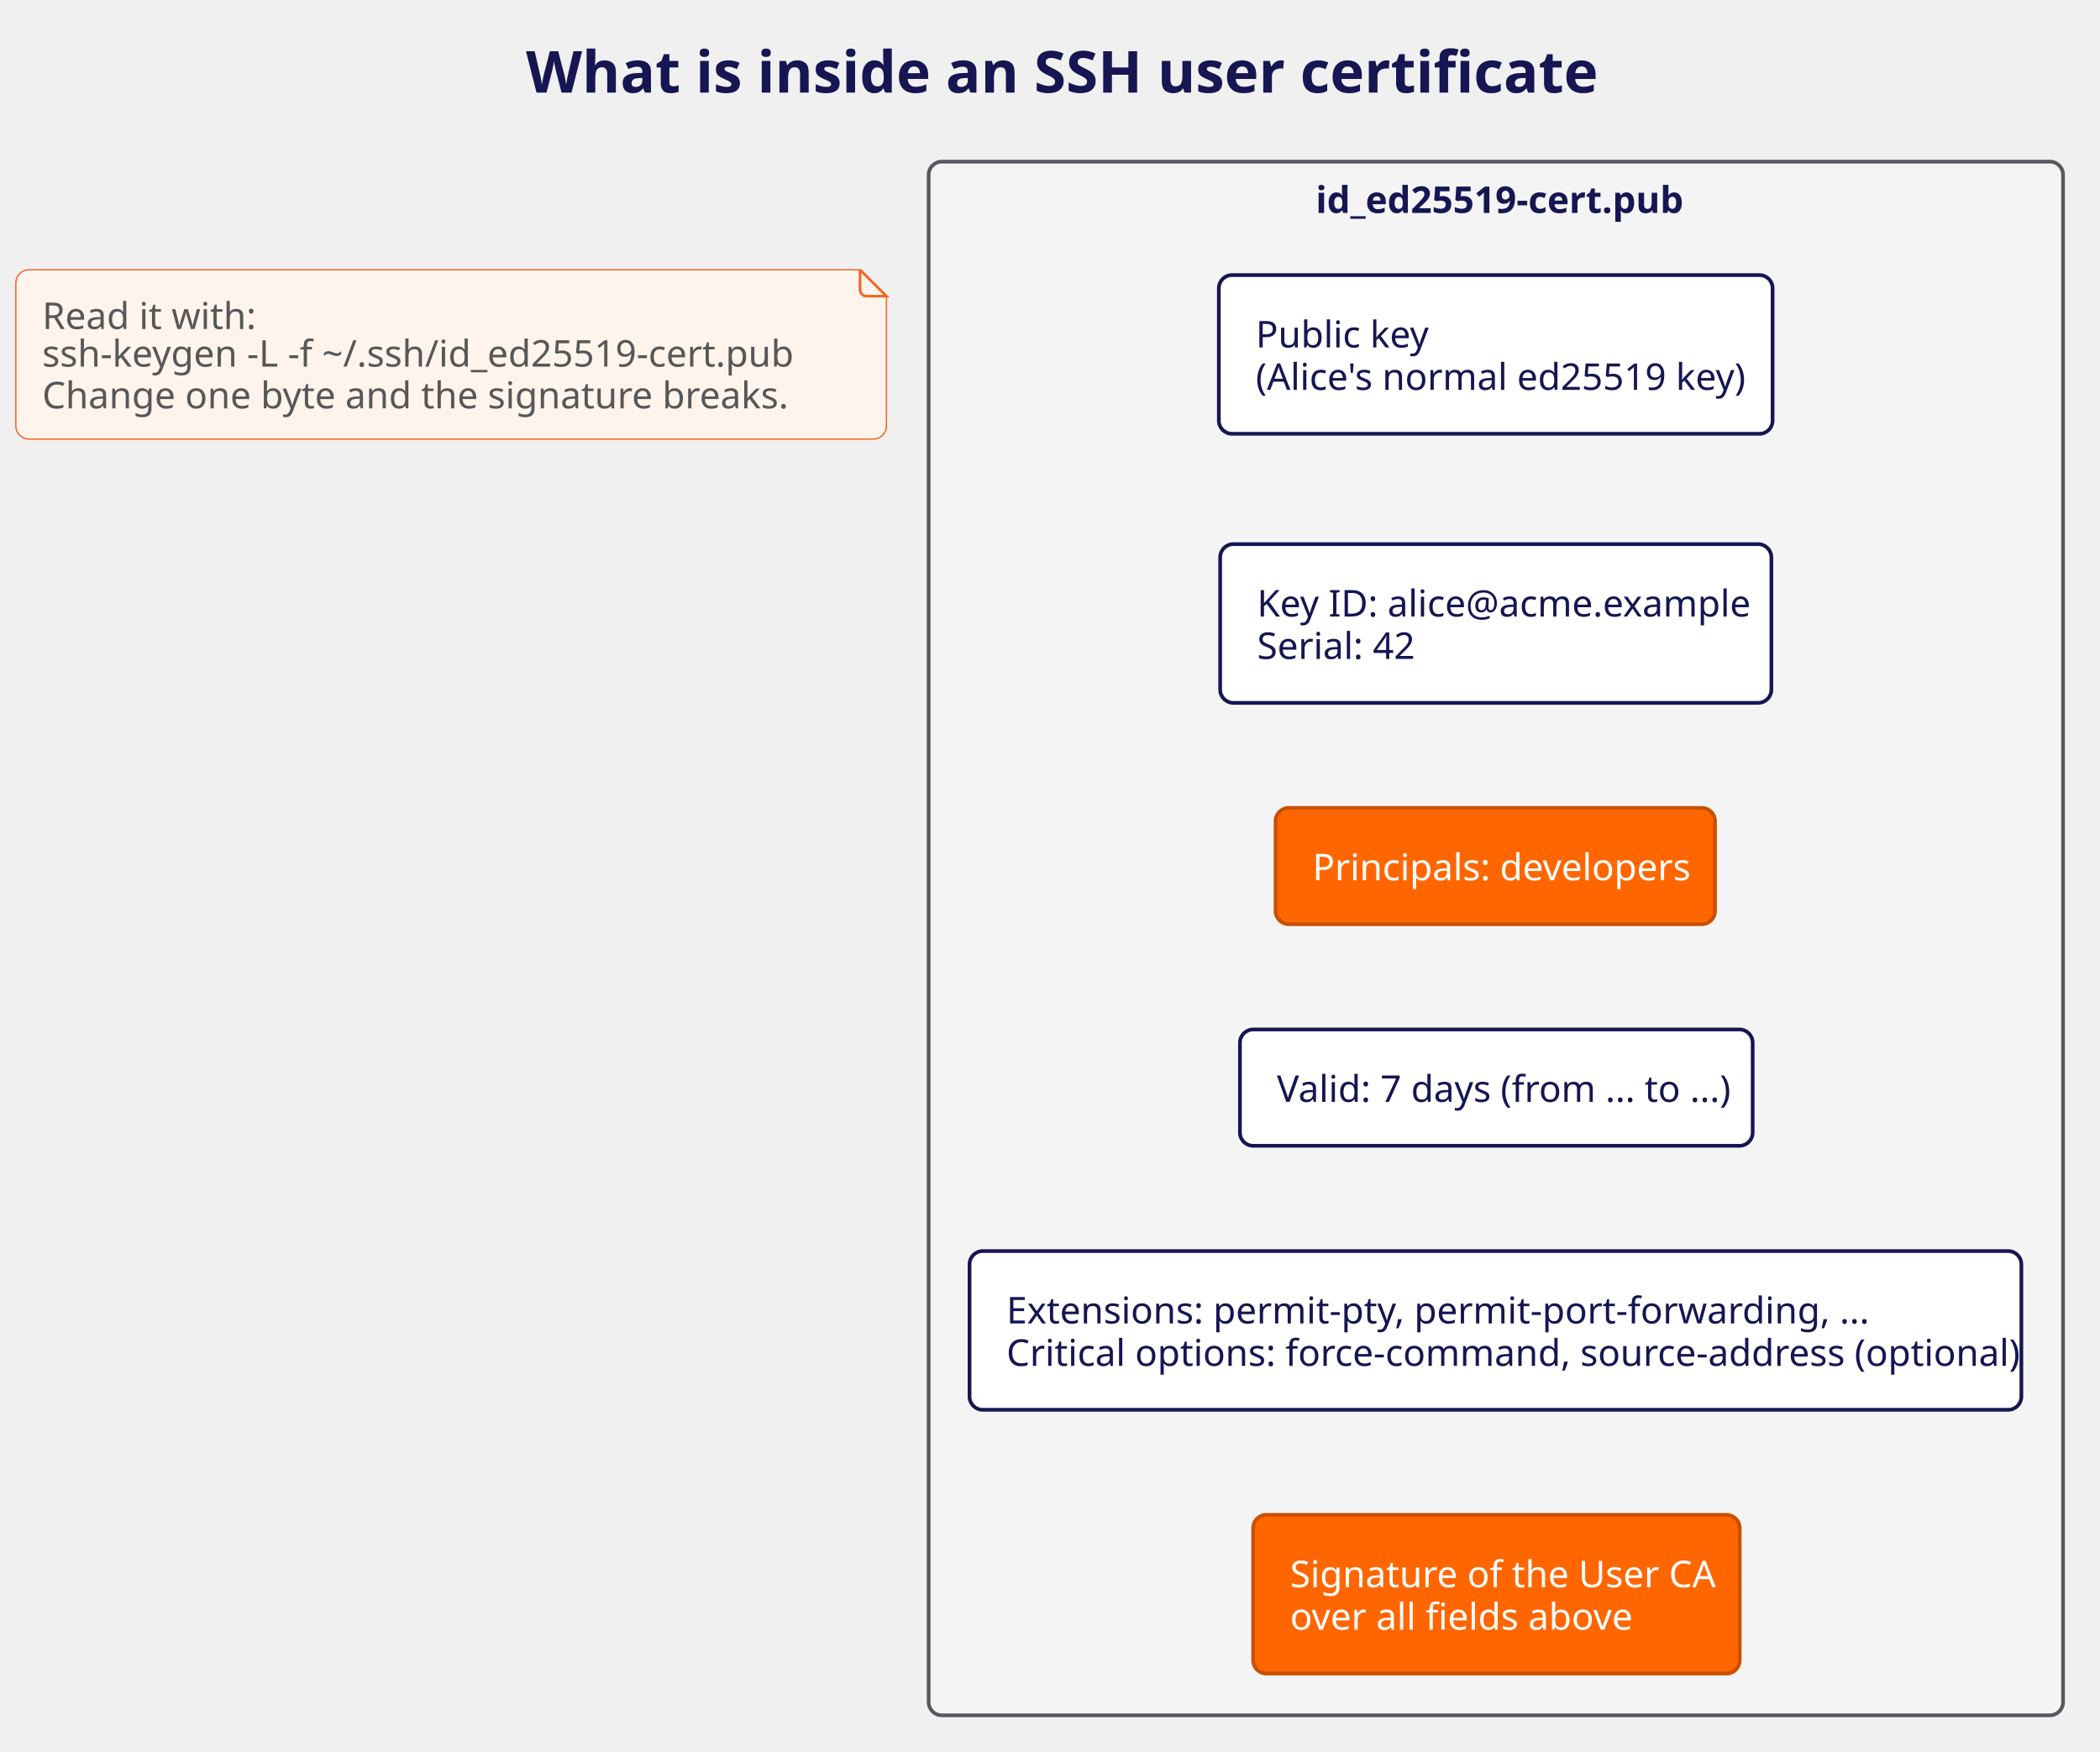
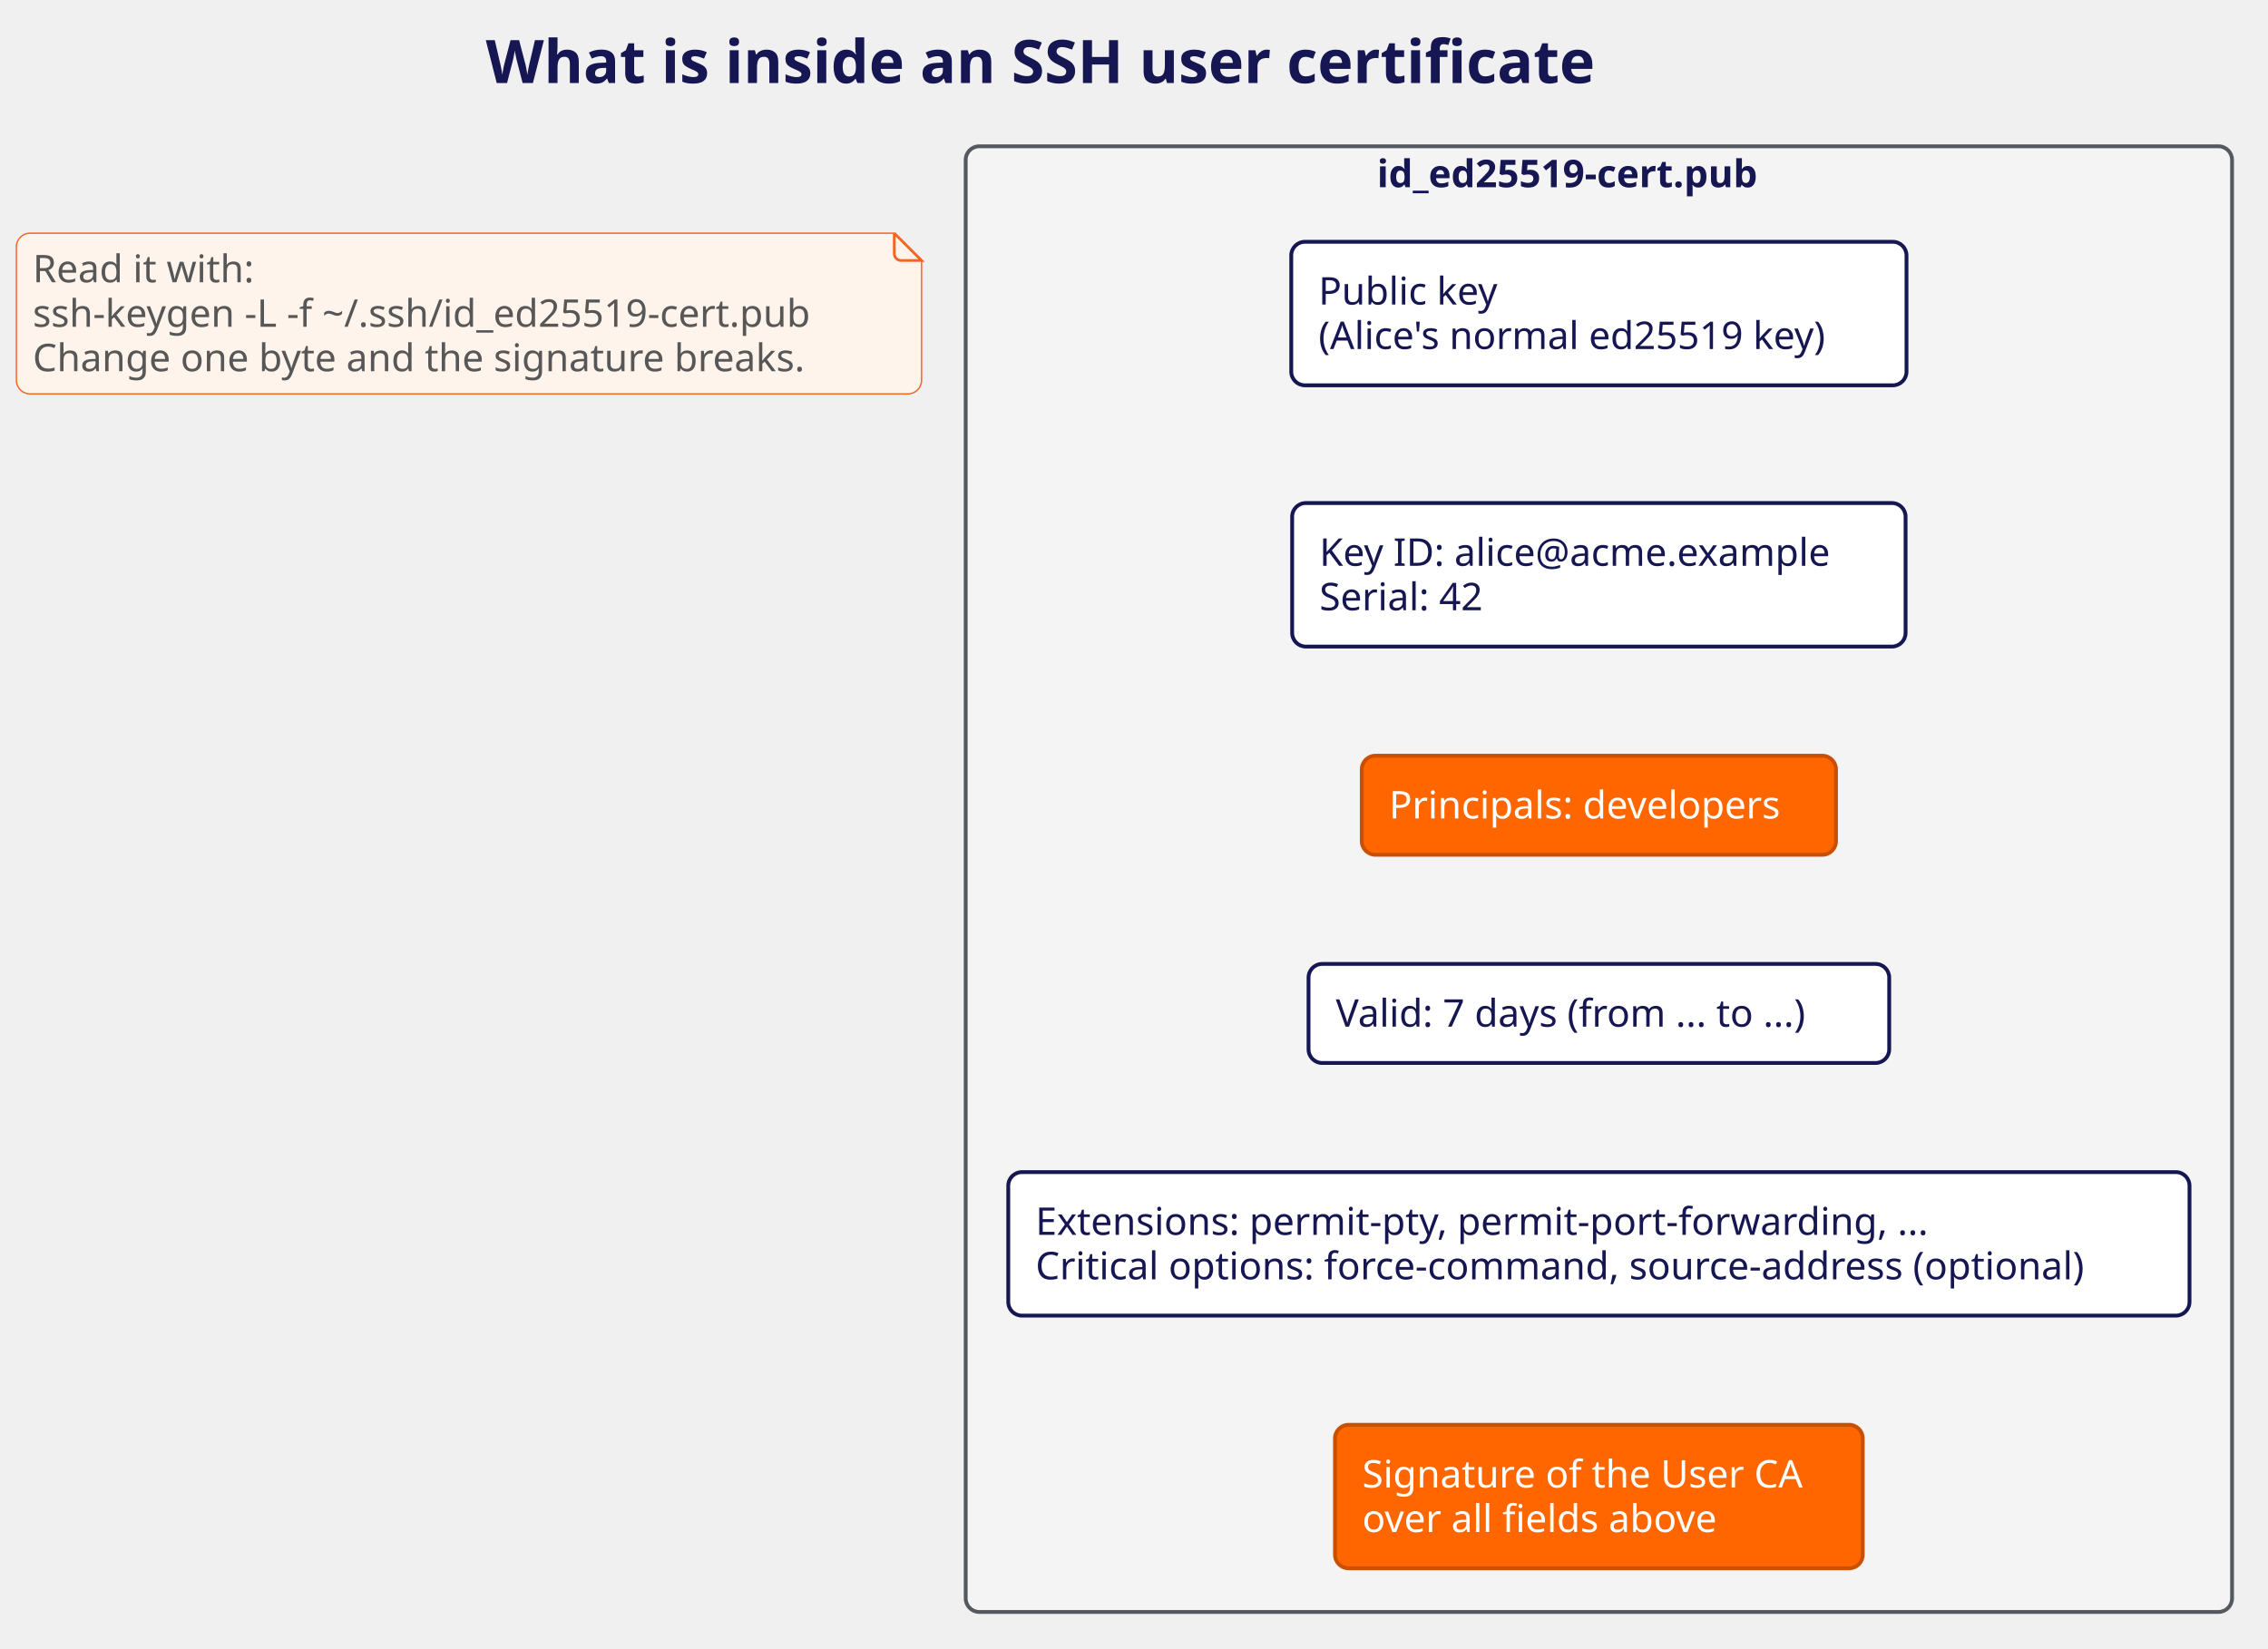
- <svg xmlns="http://www.w3.org/2000/svg" version="1.1" data-diagram-type="DESCRIPTION" style="width:796px;height:664px;background:#FFFFFF;" width="796px" height="664px" viewBox="0 0 796 664" zoomAndPan="magnify" preserveAspectRatio="none" contentStyleType="text/css">
+ <svg xmlns="http://www.w3.org/2000/svg" version="1.1" data-diagram-type="DESCRIPTION" style="width:831px;height:604px;background:#FFFFFF;" width="831px" height="604px" viewBox="0 0 831 604" zoomAndPan="magnify" preserveAspectRatio="none" contentStyleType="text/css">
  <defs />
  <g font-family="sans-serif" lengthAdjust="spacing">
-     <g class="title" data-source-line="2">
-       <text x="199.37" y="35.12" fill="#151652" font-size="22" textLength="390.259" font-weight="700" font-family="Ubuntu">What is inside an SSH user certificate</text>
+     <g class="title" data-source-line="177">
+       <text x="177.999" y="30.421" fill="#151652" font-size="22" textLength="468.832" font-weight="700" font-family="Ubuntu">What is inside an SSH user certificate</text>
    </g>
-     <g class="cluster" data-qualified-name="cert" id="ent0001" data-source-line="4">
-       <rect x="352" y="61.278" width="430" height="589" fill="#F4F4F4" style="stroke:#54595F;stroke-width:1.4;" rx="5" ry="5" />
-       <text x="498.722" y="80.718" fill="#151652" font-size="14" textLength="136.555" font-weight="700" font-family="Ubuntu">id_ed25519-cert.pub</text>
+     <g class="cluster" data-qualified-name="cert" id="ent0001" data-source-line="179">
+       <rect x="353.83" y="53.609" width="464" height="537.12" fill="#F4F4F4" style="stroke:#54595F;stroke-width:1.4;" rx="5" ry="5" />
+       <text x="504.544" y="68.604" fill="#151652" font-size="14" textLength="162.572" font-weight="700" font-family="Ubuntu">id_ed25519-cert.pub</text>
    </g>
-     <g class="entity" data-qualified-name="cert.k" id="ent0002" data-source-line="5">
-       <rect x="462" y="104.278" width="209.901" height="60.172" fill="#FFF" style="stroke:#151652;stroke-width:1.4;" rx="5" ry="5" />
-       <text x="476" y="131.718" fill="#151652" font-size="14" textLength="63.994" font-family="Ubuntu">Public key</text>
-       <text x="476" y="147.804" fill="#151652" font-size="14" textLength="181.901" font-family="Ubuntu">(Alice's normal ed25519 key)</text>
+     <g class="entity" data-qualified-name="cert.k" id="ent0002" data-source-line="180">
+       <rect x="473.12" y="88.609" width="225.427" height="52.594" fill="#FFF" style="stroke:#151652;stroke-width:1.4;" rx="5" ry="5" />
+       <text x="483.12" y="111.604" fill="#151652" font-size="14" textLength="71.135" font-family="Ubuntu">Public key</text>
+       <text x="483.12" y="127.901" fill="#151652" font-size="14" textLength="205.427" font-family="Ubuntu">(Alice's normal ed25519 key)</text>
    </g>
-     <g class="entity" data-qualified-name="cert.id" id="ent0003" data-source-line="6">
-       <rect x="462.5" y="206.278" width="208.935" height="60.172" fill="#FFF" style="stroke:#151652;stroke-width:1.4;" rx="5" ry="5" />
-       <text x="476.5" y="233.718" fill="#151652" font-size="14" textLength="180.935" font-family="Ubuntu">Key ID: alice@acme.example</text>
-       <text x="476.5" y="249.804" fill="#151652" font-size="14" textLength="57.82" font-family="Ubuntu">Serial: 42</text>
+     <g class="entity" data-qualified-name="cert.id" id="ent0003" data-source-line="181">
+       <rect x="473.45" y="184.349" width="224.757" height="52.594" fill="#FFF" style="stroke:#151652;stroke-width:1.4;" rx="5" ry="5" />
+       <text x="483.45" y="207.344" fill="#151652" font-size="14" textLength="204.757" font-family="Ubuntu">Key ID: alice@acme.example</text>
+       <text x="483.45" y="223.641" fill="#151652" font-size="14" textLength="66.596" font-family="Ubuntu">Serial: 42</text>
    </g>
-     <g class="entity" data-qualified-name="cert.pr" id="ent0004" data-source-line="7">
-       <rect x="483.5" y="306.278" width="166.571" height="44.086" fill="#F60" style="stroke:#C95000;stroke-width:1.4;" rx="5" ry="5" />
-       <text x="497.5" y="333.718" fill="#FFF" font-size="14" textLength="138.571" font-family="Ubuntu">Principals: developers</text>
+     <g class="entity" data-qualified-name="cert.pr" id="ent0004" data-source-line="182">
+       <rect x="498.95" y="276.949" width="173.768" height="36.297" fill="#F60" style="stroke:#C95000;stroke-width:1.4;" rx="5" ry="5" />
+       <text x="508.95" y="299.944" fill="#FFF" font-size="14" textLength="153.768" font-family="Ubuntu">Principals: developers</text>
    </g>
-     <g class="entity" data-qualified-name="cert.v" id="ent0005" data-source-line="8">
-       <rect x="470" y="390.278" width="194.347" height="44.086" fill="#FFF" style="stroke:#151652;stroke-width:1.4;" rx="5" ry="5" />
-       <text x="484" y="417.718" fill="#151652" font-size="14" textLength="166.347" font-family="Ubuntu">Valid: 7 days (from ... to ...)</text>
+     <g class="entity" data-qualified-name="cert.v" id="ent0005" data-source-line="183">
+       <rect x="479.45" y="353.249" width="212.76" height="36.297" fill="#FFF" style="stroke:#151652;stroke-width:1.4;" rx="5" ry="5" />
+       <text x="489.45" y="376.244" fill="#151652" font-size="14" textLength="192.76" font-family="Ubuntu">Valid: 7 days (from ... to ...)</text>
    </g>
-     <g class="entity" data-qualified-name="cert.ext" id="ent0006" data-source-line="9">
-       <rect x="367.5" y="474.278" width="398.691" height="60.172" fill="#FFF" style="stroke:#151652;stroke-width:1.4;" rx="5" ry="5" />
-       <text x="381.5" y="501.718" fill="#151652" font-size="14" textLength="316.231" font-family="Ubuntu">Extensions: permit-pty, permit-port-forwarding, ...</text>
-       <text x="381.5" y="517.804" fill="#151652" font-size="14" textLength="370.691" font-family="Ubuntu">Critical options: force-command, source-address (optional)</text>
+     <g class="entity" data-qualified-name="cert.ext" id="ent0006" data-source-line="184">
+       <rect x="369.43" y="429.539" width="432.809" height="52.594" fill="#FFF" style="stroke:#151652;stroke-width:1.4;" rx="5" ry="5" />
+       <text x="379.43" y="452.534" fill="#151652" font-size="14" textLength="350.971" font-family="Ubuntu">Extensions: permit-pty, permit-port-forwarding, ...</text>
+       <text x="379.43" y="468.831" fill="#151652" font-size="14" textLength="412.809" font-family="Ubuntu">Critical options: force-command, source-address (optional)</text>
    </g>
-     <g class="entity" data-qualified-name="cert.sig" id="ent0007" data-source-line="10">
-       <rect x="475" y="574.278" width="184.435" height="60.172" fill="#F60" style="stroke:#C95000;stroke-width:1.4;" rx="5" ry="5" />
-       <text x="489" y="601.718" fill="#FFF" font-size="14" textLength="156.435" font-family="Ubuntu">Signature of the User CA</text>
-       <text x="489" y="617.804" fill="#FFF" font-size="14" textLength="126.924" font-family="Ubuntu">over all fields above</text>
+     <g class="entity" data-qualified-name="cert.sig" id="ent0007" data-source-line="185">
+       <rect x="489.14" y="522.139" width="193.38" height="52.594" fill="#F60" style="stroke:#C95000;stroke-width:1.4;" rx="5" ry="5" />
+       <text x="499.14" y="545.134" fill="#FFF" font-size="14" textLength="173.38" font-family="Ubuntu">Signature of the User CA</text>
+       <text x="499.14" y="561.431" fill="#FFF" font-size="14" textLength="141.36" font-family="Ubuntu">over all fields above</text>
    </g>
-     <g class="entity" data-qualified-name="N1" id="ent0013" data-source-line="18">
-       <path d="M6,107.278 L6,161.45 A5,5 0 0 0 11,166.45 L330.999,166.45 A5,5 0 0 0 335.999,161.45 L335.999,112.278 L325.999,102.278 L11,102.278 A5,5 0 0 0 6,107.278" style="stroke:#F46524;stroke-width:0.5;" fill="#FFF4EC" />
-       <path d="M325.999,102.278 L325.999,109.778 A2.5,2.5 0 0 0 328.499,112.278 L335.999,112.278 L325.999,102.278" style="stroke:#F46524;stroke-width:1;" fill="#FFF4EC" />
-       <text x="16" y="124.718" fill="#575757" font-size="14" textLength="79.31" font-family="Ubuntu">Read it with:</text>
-       <text x="16" y="138.984" fill="#575757" font-size="14" textLength="300.999" font-family="'Ubuntu Mono'">ssh-keygen -L -f ~/.ssh/id_ed25519-cert.pub</text>
-       <text x="16" y="154.804" fill="#575757" font-size="14" textLength="271.053" font-family="Ubuntu">Change one byte and the signature breaks.</text>
+     <g class="entity" data-qualified-name="N1" id="ent0013" data-source-line="193">
+       <path d="M6,90.459 L6,139.35 A5,5 0 0 0 11,144.35 L332.666,144.35 A5,5 0 0 0 337.666,139.35 L337.666,95.459 L327.666,85.459 L11,85.459 A5,5 0 0 0 6,90.459" style="stroke:#F46524;stroke-width:0.5;" fill="#FFF4EC" />
+       <path d="M327.666,85.459 L327.666,92.959 A2.5,2.5 0 0 0 330.166,95.459 L337.666,95.459 L327.666,85.459" style="stroke:#F46524;stroke-width:1;" fill="#FFF4EC" />
+       <text x="12" y="103.454" fill="#575757" font-size="14" textLength="88.505" font-family="Ubuntu">Read it with:</text>
+       <text x="12" y="119.751" fill="#575757" font-size="14" textLength="310.666" font-family="'Ubuntu Mono'">ssh-keygen -L -f ~/.ssh/id_ed25519-cert.pub</text>
+       <text x="12" y="136.048" fill="#575757" font-size="14" textLength="304.883" font-family="Ubuntu">Change one byte and the signature breaks.</text>
    </g>
  </g>
</svg>
